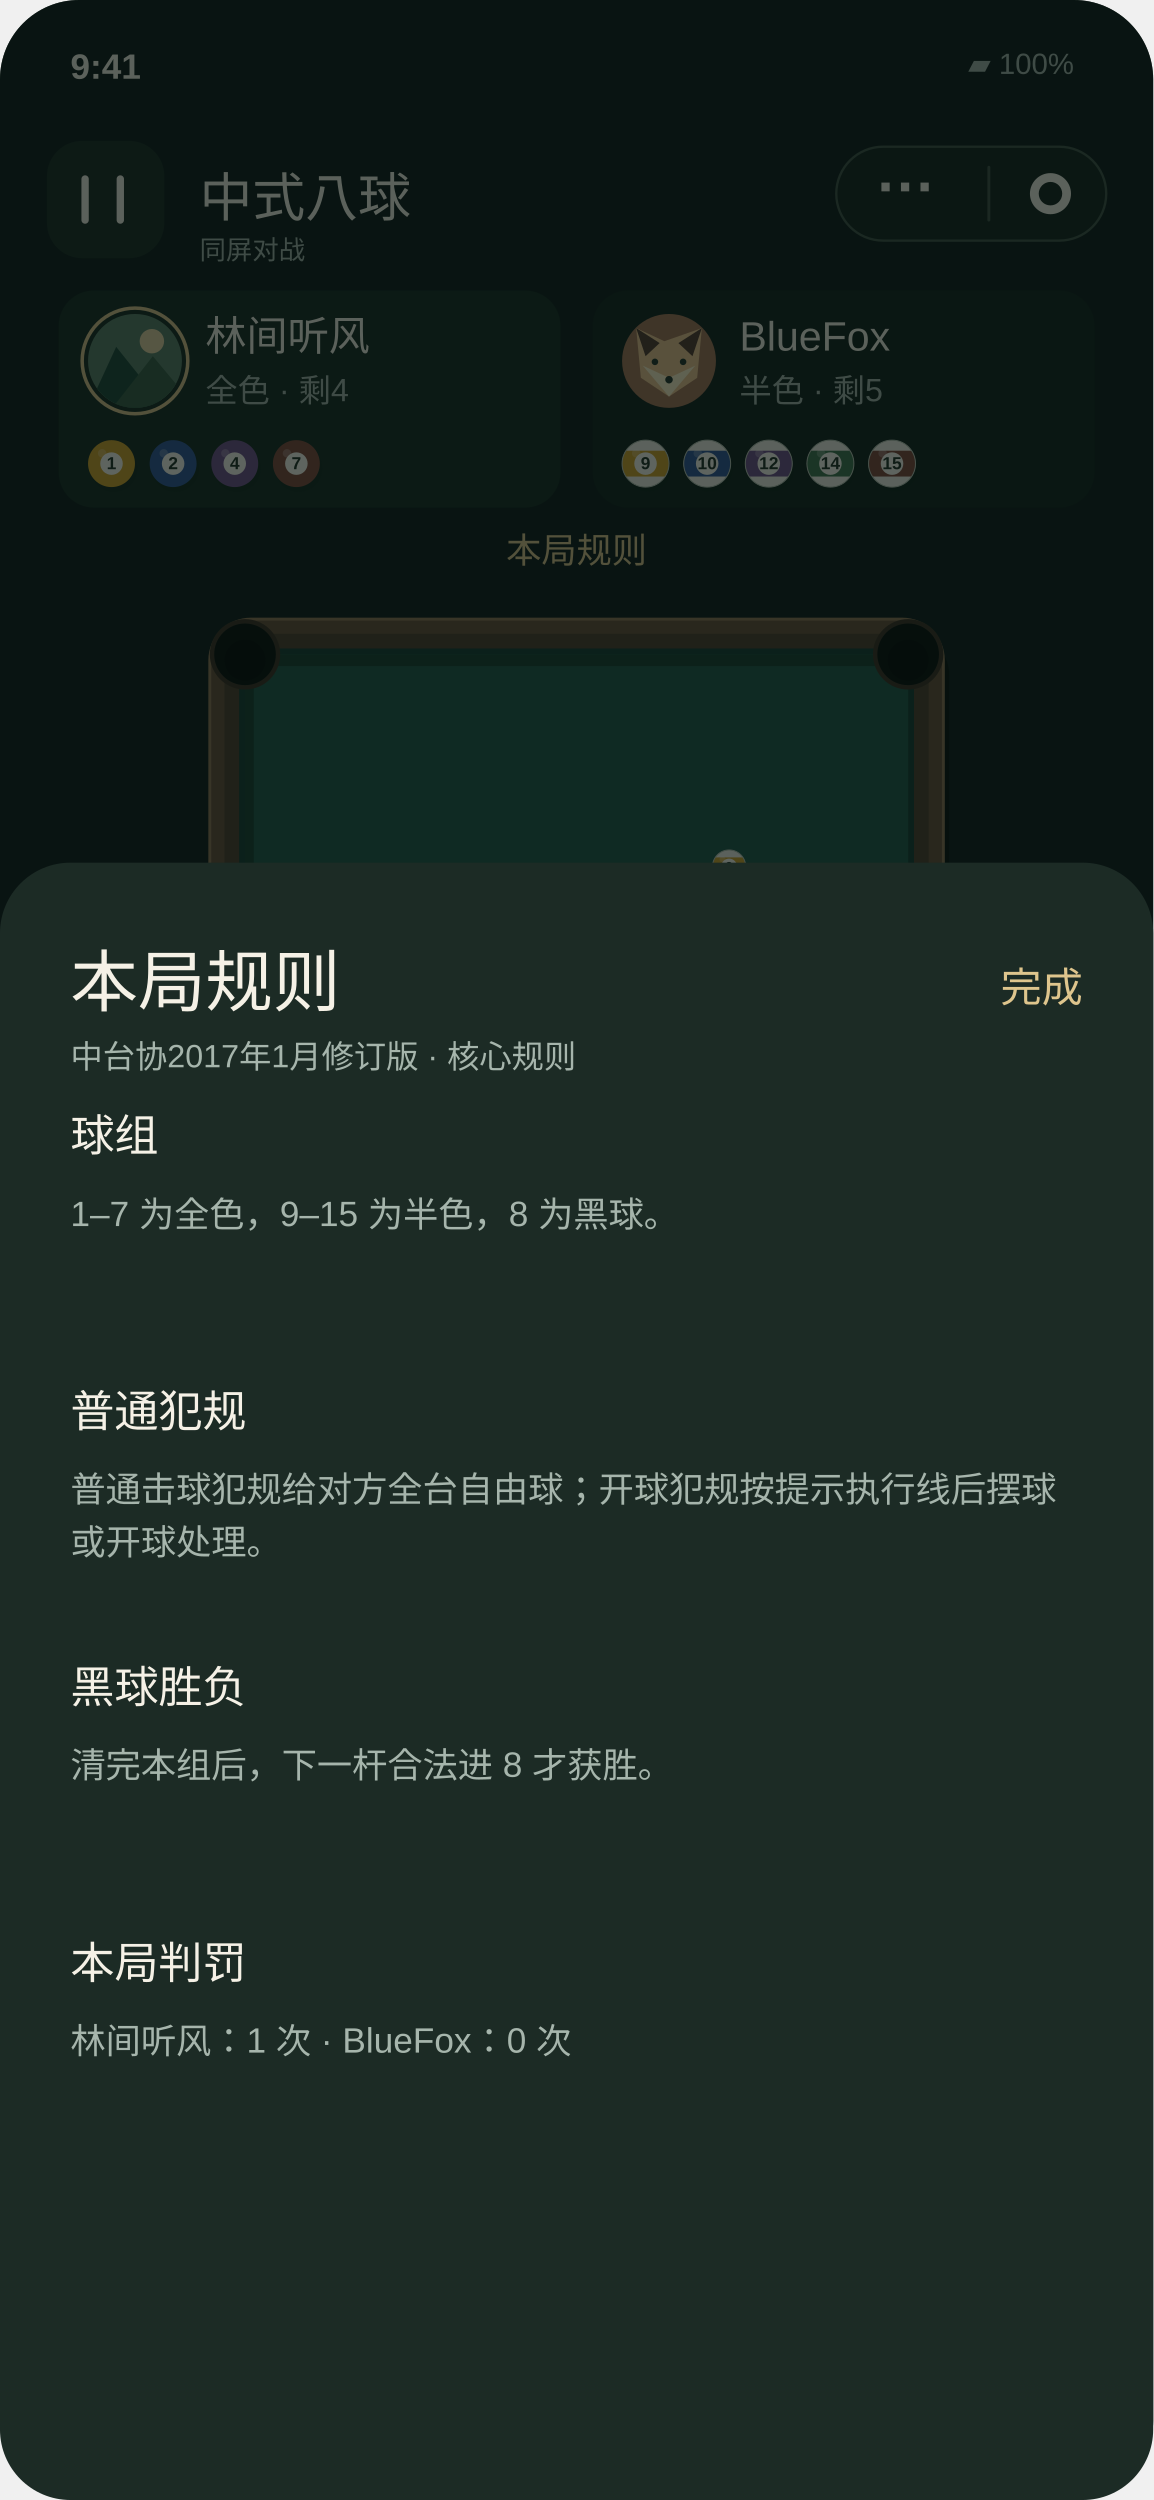
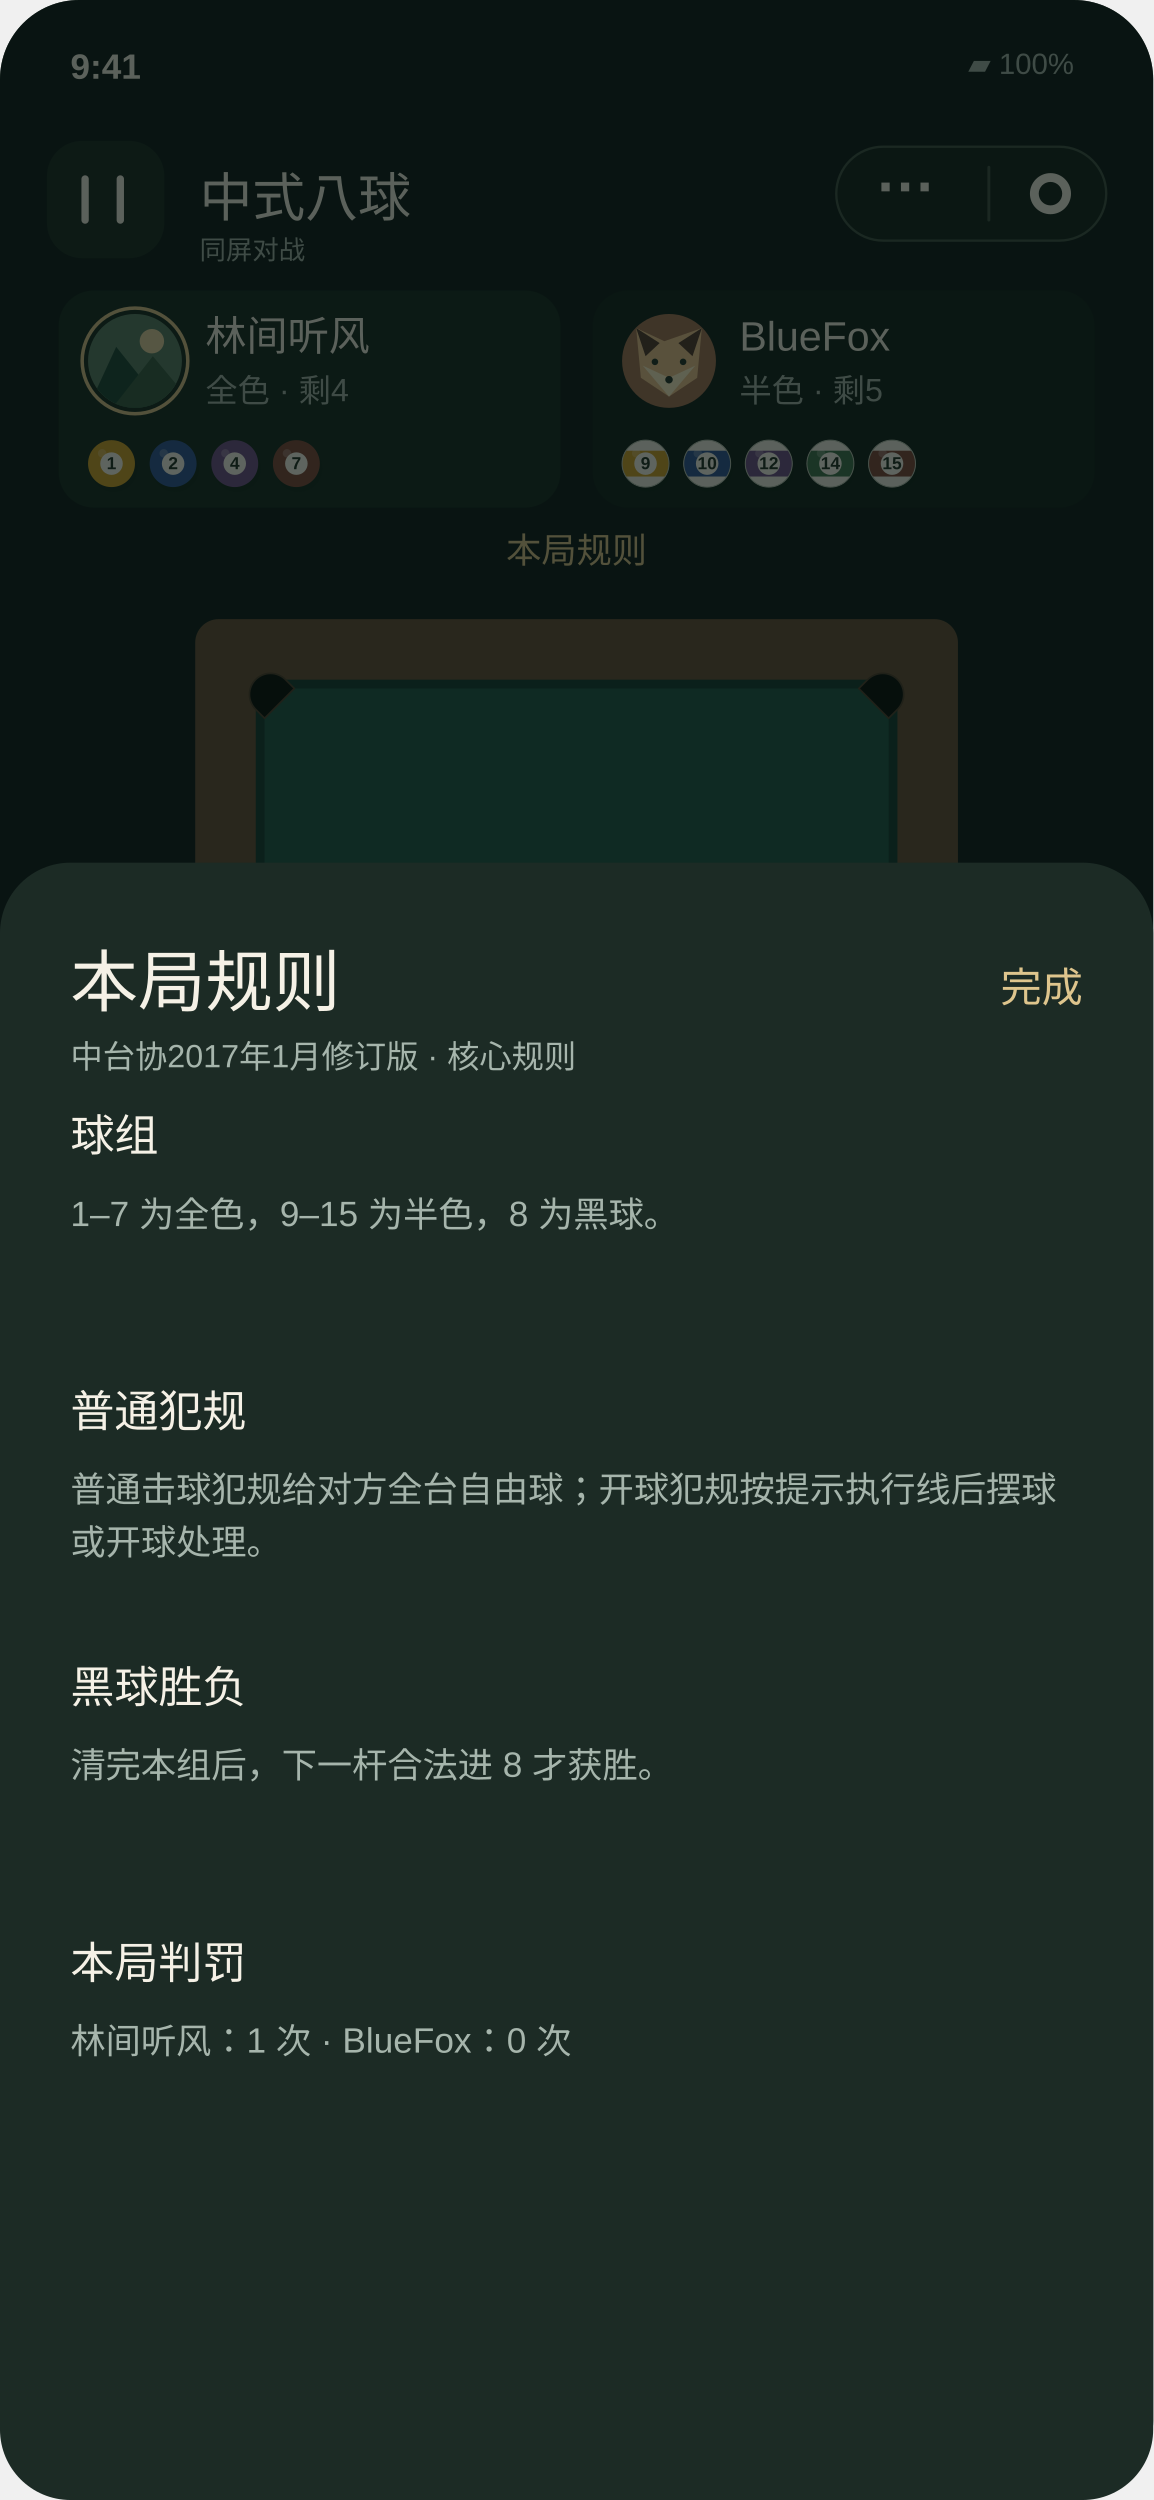
- <svg xmlns="http://www.w3.org/2000/svg" width="393" height="852" viewBox="0 0 393 852">
+ <svg xmlns="http://www.w3.org/2000/svg" width="393" height="852" viewBox="0 0 393 852" data-design-version="1.12" data-pocket-profile="not-finalized">
  <rect x="0" y="0" width="393" height="852" rx="27" fill="#101D1B" stroke="none" stroke-width="1" opacity="1" />
  <text x="24" y="26.84" text-anchor="start" font-family="Arial Unicode MS,PingFang SC,Arial,sans-serif" font-size="12" fill="#F5F1E6" font-weight="700">9:41</text>
  <text x="366" y="25.2" text-anchor="end" font-family="Arial Unicode MS,PingFang SC,Arial,sans-serif" font-size="10" fill="#A6B5AC" font-weight="400">▰  100%</text>
  <rect x="16" y="48" width="40" height="40" rx="12" fill="#1C2B25" stroke="none" stroke-width="1" opacity="1" />
  <line x1="29" y1="61" x2="29" y2="75" stroke="#F5F1E6" stroke-width="2.5" stroke-linecap="round" stroke-linejoin="round" />
  <line x1="41" y1="61" x2="41" y2="75" stroke="#F5F1E6" stroke-width="2.5" stroke-linecap="round" stroke-linejoin="round" />
  <text x="68" y="73.76" text-anchor="start" font-family="Arial Unicode MS,PingFang SC,Arial,sans-serif" font-size="18" fill="#F5F1E6" font-weight="400">中式八球</text>
  <text x="68" y="88.38" text-anchor="start" font-family="Arial Unicode MS,PingFang SC,Arial,sans-serif" font-size="9" fill="#A6B5AC" font-weight="400">同屏对战</text>
  <rect x="285" y="50" width="92" height="32" rx="16" fill="#15241F" stroke="#425348" stroke-width="0.8" opacity="1" />
  <text x="309" y="70.4" text-anchor="middle" font-family="Arial Unicode MS,PingFang SC,Arial,sans-serif" font-size="20" fill="#F5F1E6" font-weight="700">···</text>
  <line x1="337" y1="57" x2="337" y2="75" stroke="#425348" stroke-width="1" stroke-linecap="round" stroke-linejoin="round" />
  <circle cx="358" cy="66" r="7" fill="#F5F1E6" stroke="none" stroke-width="1" opacity="1" />
  <circle cx="358" cy="66" r="4" fill="#15241F" stroke="none" stroke-width="1" opacity="1" />
  <rect x="20" y="99" width="171" height="74" rx="12" fill="#182B23" stroke="none" stroke-width="1" opacity="1" />
  <circle cx="46.0" cy="123.0" r="16.0" fill="#5C7F6A" stroke="none" stroke-width="1" opacity="1" />
  <defs>
    <clipPath id="circleclip15">
      <circle cx="46.0" cy="123.0" r="16.0" />
    </clipPath>
  </defs>
  <g clip-path="url(#circleclip15)">
    <circle cx="51.76" cy="116.28" r="4.16" fill="#E7D4A3" stroke="none" stroke-width="1" opacity="1" />
    <polygon points="30,139 39.6,118.2 56.24,139" fill="#1F493A" />
    <polygon points="38.32,139 52.08,121.4 66.8,139" fill="#395F47" />
  </g>
  <circle cx="46.0" cy="123.0" r="18.0" fill="none" stroke="#DEC58D" stroke-width="1.2" />
  <text x="70" y="119.48" text-anchor="start" font-family="Arial Unicode MS,PingFang SC,Arial,sans-serif" font-size="14" fill="#F5F1E6" font-weight="400">林间听风</text>
  <text x="70" y="137.02" text-anchor="start" font-family="Arial Unicode MS,PingFang SC,Arial,sans-serif" font-size="11" fill="#A6B5AC" font-weight="400">全色 · 剩4</text>
  <circle cx="38.8" cy="159.6" r="8" fill="#09261B" stroke="none" stroke-width="1" opacity="0.22" />
  <circle cx="38" cy="158" r="8" fill="#D3A32B" stroke="none" stroke-width="1" opacity="1" />
  <circle cx="38" cy="158" r="3.84" fill="#FCF9F0" stroke="none" stroke-width="1" opacity="1" />
  <text x="38" y="159.894" text-anchor="middle" font-family="Arial Unicode MS,PingFang SC,Arial,sans-serif" font-size="5.92" fill="#223328" font-weight="700">1</text>
  <circle cx="34.8" cy="154.48" r="1.44" fill="#FFFFFF" stroke="none" stroke-width="1" opacity="0.22" />
  <circle cx="59.8" cy="159.6" r="8" fill="#09261B" stroke="none" stroke-width="1" opacity="0.22" />
  <circle cx="59" cy="158" r="8" fill="#31599A" stroke="none" stroke-width="1" opacity="1" />
  <circle cx="59" cy="158" r="3.84" fill="#FCF9F0" stroke="none" stroke-width="1" opacity="1" />
  <text x="59" y="159.894" text-anchor="middle" font-family="Arial Unicode MS,PingFang SC,Arial,sans-serif" font-size="5.92" fill="#223328" font-weight="700">2</text>
  <circle cx="55.8" cy="154.48" r="1.44" fill="#FFFFFF" stroke="none" stroke-width="1" opacity="0.22" />
  <circle cx="80.8" cy="159.6" r="8" fill="#09261B" stroke="none" stroke-width="1" opacity="0.22" />
  <circle cx="80" cy="158" r="8" fill="#73538D" stroke="none" stroke-width="1" opacity="1" />
  <circle cx="80" cy="158" r="3.84" fill="#FCF9F0" stroke="none" stroke-width="1" opacity="1" />
  <text x="80" y="159.894" text-anchor="middle" font-family="Arial Unicode MS,PingFang SC,Arial,sans-serif" font-size="5.92" fill="#223328" font-weight="700">4</text>
  <circle cx="76.8" cy="154.48" r="1.44" fill="#FFFFFF" stroke="none" stroke-width="1" opacity="0.22" />
  <circle cx="101.8" cy="159.6" r="8" fill="#09261B" stroke="none" stroke-width="1" opacity="0.22" />
  <circle cx="101" cy="158" r="8" fill="#824B3D" stroke="none" stroke-width="1" opacity="1" />
  <circle cx="101" cy="158" r="3.84" fill="#FCF9F0" stroke="none" stroke-width="1" opacity="1" />
  <text x="101" y="159.894" text-anchor="middle" font-family="Arial Unicode MS,PingFang SC,Arial,sans-serif" font-size="5.92" fill="#223328" font-weight="700">7</text>
  <circle cx="97.8" cy="154.48" r="1.44" fill="#FFFFFF" stroke="none" stroke-width="1" opacity="0.22" />
  <rect x="202" y="99" width="171" height="74" rx="12" fill="#14231E" stroke="none" stroke-width="1" opacity="1" />
  <circle cx="228.0" cy="123.0" r="16.0" fill="#A67658" stroke="none" stroke-width="1" opacity="1" />
  <defs>
    <clipPath id="circleclip45">
      <circle cx="228.0" cy="123.0" r="16.0" />
    </clipPath>
  </defs>
  <g clip-path="url(#circleclip45)">
    <polygon points="216.8,111.8 226.4,116.28 239.2,111.8 237.6,128.76 228.0,135.16 218.4,128.76" fill="#EDC58F" />
    <polygon points="216.8,111.8 224.8,116.92 220.0,121.4" fill="#553C31" />
    <polygon points="239.2,111.8 231.2,116.92 236.0,121.4" fill="#553C31" />
    <polygon points="219.04,124.6 228.0,128.76 236.96,124.6 228.0,135.16" fill="#FFF0CB" />
    <circle cx="223.2" cy="123.32" r="1.12" fill="#24362D" stroke="none" stroke-width="1" opacity="1" />
    <circle cx="232.8" cy="123.32" r="1.12" fill="#24362D" stroke="none" stroke-width="1" opacity="1" />
    <circle cx="228.0" cy="129.4" r="1.28" fill="#24362D" stroke="none" stroke-width="1" opacity="1" />
  </g>
  <text x="252" y="119.48" text-anchor="start" font-family="Arial Unicode MS,PingFang SC,Arial,sans-serif" font-size="14" fill="#F5F1E6" font-weight="400">BlueFox</text>
  <text x="252" y="137.02" text-anchor="start" font-family="Arial Unicode MS,PingFang SC,Arial,sans-serif" font-size="11" fill="#A6B5AC" font-weight="400">半色 · 剩5</text>
  <circle cx="220.8" cy="159.6" r="8" fill="#09261B" stroke="none" stroke-width="1" opacity="0.22" />
  <circle cx="220" cy="158" r="8" fill="#F5F2E8" stroke="none" stroke-width="1" opacity="1" />
  <defs>
    <clipPath id="circleclip58">
      <circle cx="220" cy="158" r="8" />
    </clipPath>
  </defs>
  <g clip-path="url(#circleclip58)">
    <polygon points="211.6,153.6 228.4,153.6 228.4,162.4 211.6,162.4" fill="#D3A32B" />
  </g>
  <circle cx="220" cy="158" r="8" fill="none" stroke="#B9C3B5" stroke-width="0.35" />
  <circle cx="220" cy="158" r="3.84" fill="#FCF9F0" stroke="none" stroke-width="1" opacity="1" />
  <text x="220" y="159.894" text-anchor="middle" font-family="Arial Unicode MS,PingFang SC,Arial,sans-serif" font-size="5.92" fill="#223328" font-weight="700">9</text>
  <circle cx="216.8" cy="154.48" r="1.44" fill="#FFFFFF" stroke="none" stroke-width="1" opacity="0.22" />
  <circle cx="241.8" cy="159.6" r="8" fill="#09261B" stroke="none" stroke-width="1" opacity="0.22" />
  <circle cx="241" cy="158" r="8" fill="#F5F2E8" stroke="none" stroke-width="1" opacity="1" />
  <defs>
    <clipPath id="circleclip67">
      <circle cx="241" cy="158" r="8" />
    </clipPath>
  </defs>
  <g clip-path="url(#circleclip67)">
    <polygon points="232.6,153.6 249.4,153.6 249.4,162.4 232.6,162.4" fill="#31599A" />
  </g>
  <circle cx="241" cy="158" r="8" fill="none" stroke="#B9C3B5" stroke-width="0.35" />
  <circle cx="241" cy="158" r="3.84" fill="#FCF9F0" stroke="none" stroke-width="1" opacity="1" />
  <text x="241" y="159.894" text-anchor="middle" font-family="Arial Unicode MS,PingFang SC,Arial,sans-serif" font-size="5.92" fill="#223328" font-weight="700">10</text>
  <circle cx="237.8" cy="154.48" r="1.44" fill="#FFFFFF" stroke="none" stroke-width="1" opacity="0.22" />
  <circle cx="262.8" cy="159.6" r="8" fill="#09261B" stroke="none" stroke-width="1" opacity="0.22" />
  <circle cx="262" cy="158" r="8" fill="#F5F2E8" stroke="none" stroke-width="1" opacity="1" />
  <defs>
    <clipPath id="circleclip76">
      <circle cx="262" cy="158" r="8" />
    </clipPath>
  </defs>
  <g clip-path="url(#circleclip76)">
    <polygon points="253.6,153.6 270.4,153.6 270.4,162.4 253.6,162.4" fill="#73538D" />
  </g>
  <circle cx="262" cy="158" r="8" fill="none" stroke="#B9C3B5" stroke-width="0.35" />
  <circle cx="262" cy="158" r="3.84" fill="#FCF9F0" stroke="none" stroke-width="1" opacity="1" />
  <text x="262" y="159.894" text-anchor="middle" font-family="Arial Unicode MS,PingFang SC,Arial,sans-serif" font-size="5.92" fill="#223328" font-weight="700">12</text>
  <circle cx="258.8" cy="154.48" r="1.44" fill="#FFFFFF" stroke="none" stroke-width="1" opacity="0.22" />
  <circle cx="283.8" cy="159.6" r="8" fill="#09261B" stroke="none" stroke-width="1" opacity="0.22" />
  <circle cx="283" cy="158" r="8" fill="#F5F2E8" stroke="none" stroke-width="1" opacity="1" />
  <defs>
    <clipPath id="circleclip85">
      <circle cx="283" cy="158" r="8" />
    </clipPath>
  </defs>
  <g clip-path="url(#circleclip85)">
    <polygon points="274.6,153.6 291.4,153.6 291.4,162.4 274.6,162.4" fill="#427852" />
  </g>
  <circle cx="283" cy="158" r="8" fill="none" stroke="#B9C3B5" stroke-width="0.35" />
  <circle cx="283" cy="158" r="3.84" fill="#FCF9F0" stroke="none" stroke-width="1" opacity="1" />
  <text x="283" y="159.894" text-anchor="middle" font-family="Arial Unicode MS,PingFang SC,Arial,sans-serif" font-size="5.92" fill="#223328" font-weight="700">14</text>
  <circle cx="279.8" cy="154.48" r="1.44" fill="#FFFFFF" stroke="none" stroke-width="1" opacity="0.22" />
  <circle cx="304.8" cy="159.6" r="8" fill="#09261B" stroke="none" stroke-width="1" opacity="0.22" />
  <circle cx="304" cy="158" r="8" fill="#F5F2E8" stroke="none" stroke-width="1" opacity="1" />
  <defs>
    <clipPath id="circleclip94">
      <circle cx="304" cy="158" r="8" />
    </clipPath>
  </defs>
  <g clip-path="url(#circleclip94)">
    <polygon points="295.6,153.6 312.4,153.6 312.4,162.4 295.6,162.4" fill="#824B3D" />
  </g>
  <circle cx="304" cy="158" r="8" fill="none" stroke="#B9C3B5" stroke-width="0.35" />
  <circle cx="304" cy="158" r="3.84" fill="#FCF9F0" stroke="none" stroke-width="1" opacity="1" />
  <text x="304" y="159.894" text-anchor="middle" font-family="Arial Unicode MS,PingFang SC,Arial,sans-serif" font-size="5.92" fill="#223328" font-weight="700">15</text>
  <circle cx="300.8" cy="154.48" r="1.44" fill="#FFFFFF" stroke="none" stroke-width="1" opacity="0.22" />
  <text x="196.5" y="191.84" text-anchor="middle" font-family="Arial Unicode MS,PingFang SC,Arial,sans-serif" font-size="12" fill="#DEC58D" font-weight="400">本局规则</text>
-   <rect x="73.5" y="216" width="250" height="476" rx="14" fill="#07110D" stroke="none" stroke-width="1" opacity="1" />
-   <rect x="71.5" y="211" width="250" height="476" rx="14" fill="#69503A" stroke="#927657" stroke-width="1" opacity="1" />
-   <rect x="76.5" y="216" width="240" height="466" rx="10" fill="#503F2E" stroke="none" stroke-width="1" opacity="1" />
-   <rect x="81.5" y="221" width="230" height="456" rx="6" fill="#163E34" stroke="none" stroke-width="1" opacity="1" />
-   <rect x="83.5" y="223" width="226" height="452" rx="0" fill="#21584B" stroke="none" stroke-width="1" opacity="1" />
-   <rect x="83.5" y="223" width="226" height="4" rx="0" fill="#193F32" stroke="none" stroke-width="1" opacity="1" />
-   <rect x="83.5" y="223" width="3" height="452" rx="0" fill="#193F32" stroke="none" stroke-width="1" opacity="1" />
-   <circle cx="77.5" cy="330" r="1.25" fill="#BAAC8C" stroke="none" stroke-width="1" opacity="1" />
-   <circle cx="77.5" cy="568" r="1.25" fill="#BAAC8C" stroke="none" stroke-width="1" opacity="1" />
-   <circle cx="315.5" cy="330" r="1.25" fill="#BAAC8C" stroke="none" stroke-width="1" opacity="1" />
-   <circle cx="315.5" cy="568" r="1.25" fill="#BAAC8C" stroke="none" stroke-width="1" opacity="1" />
-   <text x="196.5" y="683.264" text-anchor="middle" font-family="Arial Unicode MS,PingFang SC,Arial,sans-serif" font-size="5.2" fill="#C0AB86" font-weight="400">E I G H T   C L U B</text>
-   <circle cx="83.5" cy="223" r="12" fill="#3C3024" stroke="none" stroke-width="1" opacity="1" />
-   <circle cx="83.5" cy="223" r="10.5" fill="#080E0C" stroke="none" stroke-width="1" opacity="1" />
-   <circle cx="83.5" cy="225" r="7" fill="#050907" stroke="none" stroke-width="1" opacity="1" />
-   <circle cx="309.5" cy="223" r="12" fill="#3C3024" stroke="none" stroke-width="1" opacity="1" />
-   <circle cx="309.5" cy="223" r="10.5" fill="#080E0C" stroke="none" stroke-width="1" opacity="1" />
-   <circle cx="309.5" cy="225" r="7" fill="#050907" stroke="none" stroke-width="1" opacity="1" />
-   <circle cx="83.5" cy="449.0" r="12" fill="#3C3024" stroke="none" stroke-width="1" opacity="1" />
-   <circle cx="83.5" cy="449.0" r="10.5" fill="#080E0C" stroke="none" stroke-width="1" opacity="1" />
-   <circle cx="83.5" cy="451.0" r="7" fill="#050907" stroke="none" stroke-width="1" opacity="1" />
-   <circle cx="309.5" cy="449.0" r="12" fill="#3C3024" stroke="none" stroke-width="1" opacity="1" />
-   <circle cx="309.5" cy="449.0" r="10.5" fill="#080E0C" stroke="none" stroke-width="1" opacity="1" />
-   <circle cx="309.5" cy="451.0" r="7" fill="#050907" stroke="none" stroke-width="1" opacity="1" />
-   <circle cx="83.5" cy="675" r="12" fill="#3C3024" stroke="none" stroke-width="1" opacity="1" />
-   <circle cx="83.5" cy="675" r="10.5" fill="#080E0C" stroke="none" stroke-width="1" opacity="1" />
-   <circle cx="83.5" cy="677" r="7" fill="#050907" stroke="none" stroke-width="1" opacity="1" />
-   <circle cx="309.5" cy="675" r="12" fill="#3C3024" stroke="none" stroke-width="1" opacity="1" />
-   <circle cx="309.5" cy="675" r="10.5" fill="#080E0C" stroke="none" stroke-width="1" opacity="1" />
-   <circle cx="309.5" cy="677" r="7" fill="#050907" stroke="none" stroke-width="1" opacity="1" />
-   <circle cx="138.54" cy="315.0" r="5.65" fill="#09261B" stroke="none" stroke-width="1" opacity="0.22" />
-   <circle cx="137.74" cy="313.4" r="5.65" fill="#D3A32B" stroke="none" stroke-width="1" opacity="1" />
-   <circle cx="137.74" cy="313.4" r="2.712" fill="#FCF9F0" stroke="none" stroke-width="1" opacity="1" />
-   <text x="137.74" y="314.738" text-anchor="middle" font-family="Arial Unicode MS,PingFang SC,Arial,sans-serif" font-size="4.181" fill="#223328" font-weight="700">1</text>
-   <circle cx="135.48" cy="310.914" r="1.017" fill="#FFFFFF" stroke="none" stroke-width="1" opacity="0.22" />
-   <circle cx="242.5" cy="373.76" r="5.65" fill="#09261B" stroke="none" stroke-width="1" opacity="0.22" />
-   <circle cx="241.7" cy="372.16" r="5.65" fill="#31599A" stroke="none" stroke-width="1" opacity="1" />
-   <circle cx="241.7" cy="372.16" r="2.712" fill="#FCF9F0" stroke="none" stroke-width="1" opacity="1" />
-   <text x="241.7" y="373.498" text-anchor="middle" font-family="Arial Unicode MS,PingFang SC,Arial,sans-serif" font-size="4.181" fill="#223328" font-weight="700">2</text>
-   <circle cx="239.44" cy="369.674" r="1.017" fill="#FFFFFF" stroke="none" stroke-width="1" opacity="0.22" />
-   <circle cx="190.52" cy="432.52" r="5.65" fill="#09261B" stroke="none" stroke-width="1" opacity="0.22" />
-   <circle cx="189.72" cy="430.92" r="5.65" fill="#73538D" stroke="none" stroke-width="1" opacity="1" />
-   <circle cx="189.72" cy="430.92" r="2.712" fill="#FCF9F0" stroke="none" stroke-width="1" opacity="1" />
-   <text x="189.72" y="432.258" text-anchor="middle" font-family="Arial Unicode MS,PingFang SC,Arial,sans-serif" font-size="4.181" fill="#223328" font-weight="700">4</text>
-   <circle cx="187.46" cy="428.434" r="1.017" fill="#FFFFFF" stroke="none" stroke-width="1" opacity="0.22" />
-   <circle cx="258.32" cy="513.88" r="5.65" fill="#09261B" stroke="none" stroke-width="1" opacity="0.22" />
-   <circle cx="257.52" cy="512.28" r="5.65" fill="#824B3D" stroke="none" stroke-width="1" opacity="1" />
-   <circle cx="257.52" cy="512.28" r="2.712" fill="#FCF9F0" stroke="none" stroke-width="1" opacity="1" />
-   <text x="257.52" y="513.618" text-anchor="middle" font-family="Arial Unicode MS,PingFang SC,Arial,sans-serif" font-size="4.181" fill="#223328" font-weight="700">7</text>
-   <circle cx="255.26" cy="509.794" r="1.017" fill="#FFFFFF" stroke="none" stroke-width="1" opacity="0.22" />
-   <circle cx="161.14" cy="391.84" r="5.65" fill="#09261B" stroke="none" stroke-width="1" opacity="0.22" />
-   <circle cx="160.34" cy="390.24" r="5.65" fill="#151918" stroke="none" stroke-width="1" opacity="1" />
-   <circle cx="160.34" cy="390.24" r="2.712" fill="#FCF9F0" stroke="none" stroke-width="1" opacity="1" />
-   <text x="160.34" y="391.578" text-anchor="middle" font-family="Arial Unicode MS,PingFang SC,Arial,sans-serif" font-size="4.181" fill="#223328" font-weight="700">8</text>
-   <circle cx="158.08" cy="387.754" r="1.017" fill="#FFFFFF" stroke="none" stroke-width="1" opacity="0.22" />
-   <circle cx="249.28" cy="296.92" r="5.65" fill="#09261B" stroke="none" stroke-width="1" opacity="0.22" />
-   <circle cx="248.48" cy="295.32" r="5.65" fill="#F5F2E8" stroke="none" stroke-width="1" opacity="1" />
-   <defs>
-     <clipPath id="circleclip159">
-       <circle cx="248.48" cy="295.32" r="5.65" />
-     </clipPath>
-   </defs>
-   <g clip-path="url(#circleclip159)">
-     <polygon points="242.547,292.212 254.412,292.212 254.412,298.428 242.547,298.428" fill="#D3A32B" />
-   </g>
-   <circle cx="248.48" cy="295.32" r="5.65" fill="none" stroke="#B9C3B5" stroke-width="0.35" />
-   <circle cx="248.48" cy="295.32" r="2.712" fill="#FCF9F0" stroke="none" stroke-width="1" opacity="1" />
-   <text x="248.48" y="296.658" text-anchor="middle" font-family="Arial Unicode MS,PingFang SC,Arial,sans-serif" font-size="4.181" fill="#223328" font-weight="700">9</text>
-   <circle cx="246.22" cy="292.834" r="1.017" fill="#FFFFFF" stroke="none" stroke-width="1" opacity="0.22" />
-   <circle cx="129.5" cy="482.24" r="5.65" fill="#09261B" stroke="none" stroke-width="1" opacity="0.22" />
-   <circle cx="128.7" cy="480.64" r="5.65" fill="#F5F2E8" stroke="none" stroke-width="1" opacity="1" />
-   <defs>
-     <clipPath id="circleclip168">
-       <circle cx="128.7" cy="480.64" r="5.65" />
-     </clipPath>
-   </defs>
-   <g clip-path="url(#circleclip168)">
-     <polygon points="122.767,477.532 134.632,477.532 134.632,483.748 122.767,483.748" fill="#31599A" />
-   </g>
-   <circle cx="128.7" cy="480.64" r="5.65" fill="none" stroke="#B9C3B5" stroke-width="0.35" />
-   <circle cx="128.7" cy="480.64" r="2.712" fill="#FCF9F0" stroke="none" stroke-width="1" opacity="1" />
-   <text x="128.7" y="481.978" text-anchor="middle" font-family="Arial Unicode MS,PingFang SC,Arial,sans-serif" font-size="4.181" fill="#223328" font-weight="700">10</text>
-   <circle cx="126.44" cy="478.154" r="1.017" fill="#FFFFFF" stroke="none" stroke-width="1" opacity="0.22" />
-   <circle cx="258.32" cy="446.08" r="5.65" fill="#09261B" stroke="none" stroke-width="1" opacity="0.22" />
-   <circle cx="257.52" cy="444.48" r="5.65" fill="#F5F2E8" stroke="none" stroke-width="1" opacity="1" />
-   <defs>
-     <clipPath id="circleclip177">
-       <circle cx="257.52" cy="444.48" r="5.65" />
-     </clipPath>
-   </defs>
-   <g clip-path="url(#circleclip177)">
-     <polygon points="251.587,441.373 263.452,441.373 263.452,447.588 251.587,447.588" fill="#73538D" />
-   </g>
-   <circle cx="257.52" cy="444.48" r="5.65" fill="none" stroke="#B9C3B5" stroke-width="0.35" />
-   <circle cx="257.52" cy="444.48" r="2.712" fill="#FCF9F0" stroke="none" stroke-width="1" opacity="1" />
-   <text x="257.52" y="445.818" text-anchor="middle" font-family="Arial Unicode MS,PingFang SC,Arial,sans-serif" font-size="4.181" fill="#223328" font-weight="700">12</text>
-   <circle cx="255.26" cy="441.994" r="1.017" fill="#FFFFFF" stroke="none" stroke-width="1" opacity="0.22" />
-   <circle cx="152.1" cy="531.96" r="5.65" fill="#09261B" stroke="none" stroke-width="1" opacity="0.22" />
-   <circle cx="151.3" cy="530.36" r="5.65" fill="#F5F2E8" stroke="none" stroke-width="1" opacity="1" />
-   <defs>
-     <clipPath id="circleclip186">
-       <circle cx="151.3" cy="530.36" r="5.65" />
-     </clipPath>
-   </defs>
-   <g clip-path="url(#circleclip186)">
-     <polygon points="145.368,527.253 157.233,527.253 157.233,533.467 145.368,533.467" fill="#427852" />
-   </g>
-   <circle cx="151.3" cy="530.36" r="5.65" fill="none" stroke="#B9C3B5" stroke-width="0.35" />
-   <circle cx="151.3" cy="530.36" r="2.712" fill="#FCF9F0" stroke="none" stroke-width="1" opacity="1" />
-   <text x="151.3" y="531.698" text-anchor="middle" font-family="Arial Unicode MS,PingFang SC,Arial,sans-serif" font-size="4.181" fill="#223328" font-weight="700">14</text>
-   <circle cx="149.04" cy="527.874" r="1.017" fill="#FFFFFF" stroke="none" stroke-width="1" opacity="0.22" />
-   <circle cx="134.02" cy="613.32" r="5.65" fill="#09261B" stroke="none" stroke-width="1" opacity="0.22" />
-   <circle cx="133.22" cy="611.72" r="5.65" fill="#F5F2E8" stroke="none" stroke-width="1" opacity="1" />
-   <defs>
-     <clipPath id="circleclip195">
-       <circle cx="133.22" cy="611.72" r="5.65" />
-     </clipPath>
-   </defs>
-   <g clip-path="url(#circleclip195)">
-     <polygon points="127.287,608.613 139.153,608.613 139.153,614.827 127.287,614.827" fill="#824B3D" />
-   </g>
-   <circle cx="133.22" cy="611.72" r="5.65" fill="none" stroke="#B9C3B5" stroke-width="0.35" />
-   <circle cx="133.22" cy="611.72" r="2.712" fill="#FCF9F0" stroke="none" stroke-width="1" opacity="1" />
-   <text x="133.22" y="613.058" text-anchor="middle" font-family="Arial Unicode MS,PingFang SC,Arial,sans-serif" font-size="4.181" fill="#223328" font-weight="700">15</text>
-   <circle cx="130.96" cy="609.234" r="1.017" fill="#FFFFFF" stroke="none" stroke-width="1" opacity="0.22" />
-   <circle cx="213.12" cy="568.12" r="5.65" fill="#09261B" stroke="none" stroke-width="1" opacity="0.22" />
-   <circle cx="212.32" cy="566.52" r="5.65" fill="#F5F2E8" stroke="none" stroke-width="1" opacity="1" />
-   <circle cx="210.06" cy="564.034" r="1.017" fill="#FFFFFF" stroke="none" stroke-width="1" opacity="0.22" />
+   <g data-table-reference="JOY Q8 Pro" data-pocket-status="candidate-mouth-width-unverified-rear-profile">
+     <rect x="66.528" y="211.0" width="259.943" height="476.0" rx="8" fill="#69503A" />
+     <rect x="87.16" y="231.631" width="218.681" height="434.738" rx="3" fill="#163E34" />
+     <rect x="90.16" y="234.631" width="212.681" height="428.738" fill="#21584B" />
+     <path data-role="pocket-visual-prototype" d="M 100.305,234.631 L 97.261,231.588 L 96.74,231.115 L 96.174,230.695 L 95.57,230.334 L 94.934,230.033 L 94.271,229.795 L 93.588,229.624 L 92.892,229.521 L 92.189,229.486 L 91.485,229.521 L 90.789,229.624 L 90.106,229.795 L 89.443,230.033 L 88.807,230.334 L 88.203,230.695 L 87.638,231.115 L 87.116,231.588 L 86.643,232.109 L 86.224,232.675 L 85.862,233.279 L 85.561,233.915 L 85.324,234.578 L 85.153,235.261 L 85.049,235.957 L 85.015,236.66 L 85.049,237.363 L 85.153,238.06 L 85.324,238.743 L 85.561,239.406 L 85.862,240.042 L 86.224,240.646 L 86.643,241.211 L 87.116,241.733 L 90.16,244.776 Z" fill="#080E0C" stroke="#503F2E" stroke-width="0.574" />
+     <path data-role="pocket-visual-prototype" d="M 90.16,442.079 L 86.007,442.079 L 85.329,442.113 L 84.657,442.212 L 83.998,442.377 L 83.359,442.606 L 82.745,442.897 L 82.162,443.246 L 81.617,443.65 L 81.114,444.106 L 80.658,444.61 L 80.253,445.155 L 79.904,445.738 L 79.613,446.352 L 79.385,446.991 L 79.22,447.65 L 79.12,448.322 L 79.087,449 L 79.12,449.678 L 79.22,450.35 L 79.385,451.009 L 79.613,451.648 L 79.904,452.262 L 80.253,452.845 L 80.658,453.39 L 81.114,453.894 L 81.617,454.35 L 82.162,454.754 L 82.745,455.103 L 83.359,455.394 L 83.998,455.623 L 84.657,455.788 L 85.329,455.887 L 86.007,455.921 L 90.16,455.921 Z" fill="#080E0C" stroke="#503F2E" stroke-width="0.554" />
+     <path data-role="pocket-visual-prototype" d="M 90.16,653.224 L 87.116,656.267 L 86.643,656.789 L 86.224,657.354 L 85.862,657.958 L 85.561,658.594 L 85.324,659.257 L 85.153,659.94 L 85.049,660.637 L 85.015,661.34 L 85.049,662.043 L 85.153,662.739 L 85.324,663.422 L 85.561,664.085 L 85.862,664.721 L 86.224,665.325 L 86.643,665.891 L 87.116,666.412 L 87.638,666.885 L 88.203,667.305 L 88.807,667.666 L 89.443,667.967 L 90.106,668.205 L 90.789,668.376 L 91.485,668.479 L 92.189,668.514 L 92.892,668.479 L 93.588,668.376 L 94.271,668.205 L 94.934,667.967 L 95.57,667.666 L 96.174,667.305 L 96.74,666.885 L 97.261,666.412 L 100.305,663.369 Z" fill="#080E0C" stroke="#503F2E" stroke-width="0.574" />
+     <path data-role="pocket-visual-prototype" d="M 302.84,244.776 L 305.884,241.733 L 306.357,241.211 L 306.776,240.646 L 307.138,240.042 L 307.439,239.406 L 307.676,238.743 L 307.847,238.06 L 307.951,237.363 L 307.985,236.66 L 307.951,235.957 L 307.847,235.261 L 307.676,234.578 L 307.439,233.915 L 307.138,233.279 L 306.776,232.675 L 306.357,232.109 L 305.884,231.588 L 305.362,231.115 L 304.797,230.695 L 304.193,230.334 L 303.557,230.033 L 302.894,229.795 L 302.211,229.624 L 301.515,229.521 L 300.811,229.486 L 300.108,229.521 L 299.412,229.624 L 298.729,229.795 L 298.066,230.033 L 297.43,230.334 L 296.826,230.695 L 296.26,231.115 L 295.739,231.588 L 292.695,234.631 Z" fill="#080E0C" stroke="#503F2E" stroke-width="0.574" />
+     <path data-role="pocket-visual-prototype" d="M 302.84,455.921 L 306.993,455.921 L 307.671,455.887 L 308.343,455.788 L 309.002,455.623 L 309.641,455.394 L 310.255,455.103 L 310.838,454.754 L 311.383,454.35 L 311.886,453.894 L 312.342,453.39 L 312.747,452.845 L 313.096,452.262 L 313.387,451.648 L 313.615,451.009 L 313.78,450.35 L 313.88,449.678 L 313.913,449 L 313.88,448.322 L 313.78,447.65 L 313.615,446.991 L 313.387,446.352 L 313.096,445.738 L 312.747,445.155 L 312.342,444.61 L 311.886,444.106 L 311.383,443.65 L 310.838,443.246 L 310.255,442.897 L 309.641,442.606 L 309.002,442.377 L 308.343,442.212 L 307.671,442.113 L 306.993,442.079 L 302.84,442.079 Z" fill="#080E0C" stroke="#503F2E" stroke-width="0.554" />
+     <path data-role="pocket-visual-prototype" d="M 292.695,663.369 L 295.739,666.412 L 296.26,666.885 L 296.826,667.305 L 297.43,667.666 L 298.066,667.967 L 298.729,668.205 L 299.412,668.376 L 300.108,668.479 L 300.811,668.514 L 301.515,668.479 L 302.211,668.376 L 302.894,668.205 L 303.557,667.967 L 304.193,667.666 L 304.797,667.305 L 305.362,666.885 L 305.884,666.412 L 306.357,665.891 L 306.776,665.325 L 307.138,664.721 L 307.439,664.085 L 307.676,663.422 L 307.847,662.739 L 307.951,662.043 L 307.985,661.34 L 307.951,660.637 L 307.847,659.94 L 307.676,659.257 L 307.439,658.594 L 307.138,657.958 L 306.776,657.354 L 306.357,656.789 L 305.884,656.267 L 302.84,653.224 Z" fill="#080E0C" stroke="#503F2E" stroke-width="0.574" />
+   </g>
+   <g transform="translate(11.58059 26.4615) scale(0.9410657)" data-role="state-composition-not-metrology">
+     <g transform="translate(12.79014 29.10143) scale(0.9071429)" data-role="physical-ball-scale">
+       <circle cx="138.54" cy="315.0" r="5.65" fill="#09261B" stroke="none" stroke-width="1" opacity="0.22" />
+       <circle cx="137.74" cy="313.4" r="5.65" fill="#D3A32B" stroke="none" stroke-width="1" opacity="1" />
+       <circle cx="137.74" cy="313.4" r="2.712" fill="#FCF9F0" stroke="none" stroke-width="1" opacity="1" />
+       <text x="137.74" y="314.738" text-anchor="middle" font-family="Arial Unicode MS,PingFang SC,Arial,sans-serif" font-size="4.181" fill="#223328" font-weight="700">1</text>
+       <circle cx="135.48" cy="310.914" r="1.017" fill="#FFFFFF" stroke="none" stroke-width="1" opacity="0.22" />
+     </g>
+     <g transform="translate(22.44357 34.55771) scale(0.9071429)" data-role="physical-ball-scale">
+       <circle cx="242.5" cy="373.76" r="5.65" fill="#09261B" stroke="none" stroke-width="1" opacity="0.22" />
+       <circle cx="241.7" cy="372.16" r="5.65" fill="#31599A" stroke="none" stroke-width="1" opacity="1" />
+       <circle cx="241.7" cy="372.16" r="2.712" fill="#FCF9F0" stroke="none" stroke-width="1" opacity="1" />
+       <text x="241.7" y="373.498" text-anchor="middle" font-family="Arial Unicode MS,PingFang SC,Arial,sans-serif" font-size="4.181" fill="#223328" font-weight="700">2</text>
+       <circle cx="239.44" cy="369.674" r="1.017" fill="#FFFFFF" stroke="none" stroke-width="1" opacity="0.22" />
+     </g>
+     <g transform="translate(17.61686 40.014) scale(0.9071429)" data-role="physical-ball-scale">
+       <circle cx="190.52" cy="432.52" r="5.65" fill="#09261B" stroke="none" stroke-width="1" opacity="0.22" />
+       <circle cx="189.72" cy="430.92" r="5.65" fill="#73538D" stroke="none" stroke-width="1" opacity="1" />
+       <circle cx="189.72" cy="430.92" r="2.712" fill="#FCF9F0" stroke="none" stroke-width="1" opacity="1" />
+       <text x="189.72" y="432.258" text-anchor="middle" font-family="Arial Unicode MS,PingFang SC,Arial,sans-serif" font-size="4.181" fill="#223328" font-weight="700">4</text>
+       <circle cx="187.46" cy="428.434" r="1.017" fill="#FFFFFF" stroke="none" stroke-width="1" opacity="0.22" />
+     </g>
+     <g transform="translate(23.91257 47.56886) scale(0.9071429)" data-role="physical-ball-scale">
+       <circle cx="258.32" cy="513.88" r="5.65" fill="#09261B" stroke="none" stroke-width="1" opacity="0.22" />
+       <circle cx="257.52" cy="512.28" r="5.65" fill="#824B3D" stroke="none" stroke-width="1" opacity="1" />
+       <circle cx="257.52" cy="512.28" r="2.712" fill="#FCF9F0" stroke="none" stroke-width="1" opacity="1" />
+       <text x="257.52" y="513.618" text-anchor="middle" font-family="Arial Unicode MS,PingFang SC,Arial,sans-serif" font-size="4.181" fill="#223328" font-weight="700">7</text>
+       <circle cx="255.26" cy="509.794" r="1.017" fill="#FFFFFF" stroke="none" stroke-width="1" opacity="0.22" />
+     </g>
+     <g transform="translate(14.88871 36.23657) scale(0.9071429)" data-role="physical-ball-scale">
+       <circle cx="161.14" cy="391.84" r="5.65" fill="#09261B" stroke="none" stroke-width="1" opacity="0.22" />
+       <circle cx="160.34" cy="390.24" r="5.65" fill="#151918" stroke="none" stroke-width="1" opacity="1" />
+       <circle cx="160.34" cy="390.24" r="2.712" fill="#FCF9F0" stroke="none" stroke-width="1" opacity="1" />
+       <text x="160.34" y="391.578" text-anchor="middle" font-family="Arial Unicode MS,PingFang SC,Arial,sans-serif" font-size="4.181" fill="#223328" font-weight="700">8</text>
+       <circle cx="158.08" cy="387.754" r="1.017" fill="#FFFFFF" stroke="none" stroke-width="1" opacity="0.22" />
+     </g>
+     <g transform="translate(23.07314 27.42257) scale(0.9071429)" data-role="physical-ball-scale">
+       <circle cx="249.28" cy="296.92" r="5.65" fill="#09261B" stroke="none" stroke-width="1" opacity="0.22" />
+       <circle cx="248.48" cy="295.32" r="5.65" fill="#F5F2E8" stroke="none" stroke-width="1" opacity="1" />
+       <defs>
+         <clipPath id="circleclip159">
+           <circle cx="248.48" cy="295.32" r="5.65" />
+         </clipPath>
+       </defs>
+       <g clip-path="url(#circleclip159)">
+         <polygon points="242.547,292.212 254.412,292.212 254.412,298.428 242.547,298.428" fill="#D3A32B" />
+       </g>
+       <circle cx="248.48" cy="295.32" r="5.65" fill="none" stroke="#B9C3B5" stroke-width="0.35" />
+       <circle cx="248.48" cy="295.32" r="2.712" fill="#FCF9F0" stroke="none" stroke-width="1" opacity="1" />
+       <text x="248.48" y="296.658" text-anchor="middle" font-family="Arial Unicode MS,PingFang SC,Arial,sans-serif" font-size="4.181" fill="#223328" font-weight="700">9</text>
+       <circle cx="246.22" cy="292.834" r="1.017" fill="#FFFFFF" stroke="none" stroke-width="1" opacity="0.22" />
+     </g>
+     <g transform="translate(11.95071 44.63086) scale(0.9071429)" data-role="physical-ball-scale">
+       <circle cx="129.5" cy="482.24" r="5.65" fill="#09261B" stroke="none" stroke-width="1" opacity="0.22" />
+       <circle cx="128.7" cy="480.64" r="5.65" fill="#F5F2E8" stroke="none" stroke-width="1" opacity="1" />
+       <defs>
+         <clipPath id="circleclip168">
+           <circle cx="128.7" cy="480.64" r="5.65" />
+         </clipPath>
+       </defs>
+       <g clip-path="url(#circleclip168)">
+         <polygon points="122.767,477.532 134.632,477.532 134.632,483.748 122.767,483.748" fill="#31599A" />
+       </g>
+       <circle cx="128.7" cy="480.64" r="5.65" fill="none" stroke="#B9C3B5" stroke-width="0.35" />
+       <circle cx="128.7" cy="480.64" r="2.712" fill="#FCF9F0" stroke="none" stroke-width="1" opacity="1" />
+       <text x="128.7" y="481.978" text-anchor="middle" font-family="Arial Unicode MS,PingFang SC,Arial,sans-serif" font-size="4.181" fill="#223328" font-weight="700">10</text>
+       <circle cx="126.44" cy="478.154" r="1.017" fill="#FFFFFF" stroke="none" stroke-width="1" opacity="0.22" />
+     </g>
+     <g transform="translate(23.91257 41.27314) scale(0.9071429)" data-role="physical-ball-scale">
+       <circle cx="258.32" cy="446.08" r="5.65" fill="#09261B" stroke="none" stroke-width="1" opacity="0.22" />
+       <circle cx="257.52" cy="444.48" r="5.65" fill="#F5F2E8" stroke="none" stroke-width="1" opacity="1" />
+       <defs>
+         <clipPath id="circleclip177">
+           <circle cx="257.52" cy="444.48" r="5.65" />
+         </clipPath>
+       </defs>
+       <g clip-path="url(#circleclip177)">
+         <polygon points="251.587,441.373 263.452,441.373 263.452,447.588 251.587,447.588" fill="#73538D" />
+       </g>
+       <circle cx="257.52" cy="444.48" r="5.65" fill="none" stroke="#B9C3B5" stroke-width="0.35" />
+       <circle cx="257.52" cy="444.48" r="2.712" fill="#FCF9F0" stroke="none" stroke-width="1" opacity="1" />
+       <text x="257.52" y="445.818" text-anchor="middle" font-family="Arial Unicode MS,PingFang SC,Arial,sans-serif" font-size="4.181" fill="#223328" font-weight="700">12</text>
+       <circle cx="255.26" cy="441.994" r="1.017" fill="#FFFFFF" stroke="none" stroke-width="1" opacity="0.22" />
+     </g>
+     <g transform="translate(14.04929 49.24771) scale(0.9071429)" data-role="physical-ball-scale">
+       <circle cx="152.1" cy="531.96" r="5.65" fill="#09261B" stroke="none" stroke-width="1" opacity="0.22" />
+       <circle cx="151.3" cy="530.36" r="5.65" fill="#F5F2E8" stroke="none" stroke-width="1" opacity="1" />
+       <defs>
+         <clipPath id="circleclip186">
+           <circle cx="151.3" cy="530.36" r="5.65" />
+         </clipPath>
+       </defs>
+       <g clip-path="url(#circleclip186)">
+         <polygon points="145.368,527.253 157.233,527.253 157.233,533.467 145.368,533.467" fill="#427852" />
+       </g>
+       <circle cx="151.3" cy="530.36" r="5.65" fill="none" stroke="#B9C3B5" stroke-width="0.35" />
+       <circle cx="151.3" cy="530.36" r="2.712" fill="#FCF9F0" stroke="none" stroke-width="1" opacity="1" />
+       <text x="151.3" y="531.698" text-anchor="middle" font-family="Arial Unicode MS,PingFang SC,Arial,sans-serif" font-size="4.181" fill="#223328" font-weight="700">14</text>
+       <circle cx="149.04" cy="527.874" r="1.017" fill="#FFFFFF" stroke="none" stroke-width="1" opacity="0.22" />
+     </g>
+     <g transform="translate(12.37043 56.80257) scale(0.9071429)" data-role="physical-ball-scale">
+       <circle cx="134.02" cy="613.32" r="5.65" fill="#09261B" stroke="none" stroke-width="1" opacity="0.22" />
+       <circle cx="133.22" cy="611.72" r="5.65" fill="#F5F2E8" stroke="none" stroke-width="1" opacity="1" />
+       <defs>
+         <clipPath id="circleclip195">
+           <circle cx="133.22" cy="611.72" r="5.65" />
+         </clipPath>
+       </defs>
+       <g clip-path="url(#circleclip195)">
+         <polygon points="127.287,608.613 139.153,608.613 139.153,614.827 127.287,614.827" fill="#824B3D" />
+       </g>
+       <circle cx="133.22" cy="611.72" r="5.65" fill="none" stroke="#B9C3B5" stroke-width="0.35" />
+       <circle cx="133.22" cy="611.72" r="2.712" fill="#FCF9F0" stroke="none" stroke-width="1" opacity="1" />
+       <text x="133.22" y="613.058" text-anchor="middle" font-family="Arial Unicode MS,PingFang SC,Arial,sans-serif" font-size="4.181" fill="#223328" font-weight="700">15</text>
+       <circle cx="130.96" cy="609.234" r="1.017" fill="#FFFFFF" stroke="none" stroke-width="1" opacity="0.22" />
+     </g>
+     <g transform="translate(19.71543 52.60543) scale(0.9071429)" data-role="physical-ball-scale">
+       <circle cx="213.12" cy="568.12" r="5.65" fill="#09261B" stroke="none" stroke-width="1" opacity="0.22" />
+       <circle cx="212.32" cy="566.52" r="5.65" fill="#F5F2E8" stroke="none" stroke-width="1" opacity="1" />
+       <circle cx="210.06" cy="564.034" r="1.017" fill="#FFFFFF" stroke="none" stroke-width="1" opacity="0.22" />
+     </g>
+   </g>
  <rect x="20" y="700" width="353" height="120" rx="0" fill="#101D1B" stroke="none" stroke-width="1" opacity="1" />
  <text x="24" y="718.84" text-anchor="start" font-family="Arial Unicode MS,PingFang SC,Arial,sans-serif" font-size="12" fill="#A6B5AC" font-weight="400">击球力度</text>
  <text x="369" y="719.66" text-anchor="end" font-family="Arial Unicode MS,PingFang SC,Arial,sans-serif" font-size="13" fill="#F5F1E6" font-weight="400">65%</text>
  <rect x="27" y="739" width="339" height="4" rx="2" fill="#3A4D40" stroke="none" stroke-width="1" opacity="1" />
  <rect x="27" y="739" width="220" height="4" rx="2" fill="#DEC58D" stroke="none" stroke-width="1" opacity="1" />
  <circle cx="247" cy="741" r="8" fill="#DEC58D" stroke="none" stroke-width="1" opacity="1" />
  <rect x="24" y="766" width="76" height="48" rx="12" fill="#1C2B25" stroke="#395044" stroke-width="1" opacity="1" />
  <circle cx="45.0" cy="790" r="6.1" fill="none" stroke="#F5F1E6" stroke-width="1.5" />
  <line x1="35.0" y1="790" x2="41.0" y2="790" stroke="#F5F1E6" stroke-width="1.5" stroke-linecap="round" stroke-linejoin="round" />
  <line x1="49.0" y1="790" x2="55.0" y2="790" stroke="#F5F1E6" stroke-width="1.5" stroke-linecap="round" stroke-linejoin="round" />
  <line x1="45.0" y1="780" x2="45.0" y2="786" stroke="#F5F1E6" stroke-width="1.5" stroke-linecap="round" stroke-linejoin="round" />
  <line x1="45.0" y1="794" x2="45.0" y2="800" stroke="#F5F1E6" stroke-width="1.5" stroke-linecap="round" stroke-linejoin="round" />
  <text x="61.0" y="794.48" text-anchor="start" font-family="Arial Unicode MS,PingFang SC,Arial,sans-serif" font-size="14" fill="#F5F1E6" font-weight="400">微调</text>
  <rect x="112" y="766" width="169" height="48" rx="12" fill="#DEC58D" stroke="none" stroke-width="1" opacity="1" />
  <circle cx="184.5" cy="785" r="4" fill="none" stroke="#101D1B" stroke-width="1.5" />
  <line x1="170.5" y1="799" x2="178.5" y2="791" stroke="#101D1B" stroke-width="1.5" stroke-linecap="round" stroke-linejoin="round" />
  <text x="195.5" y="794.48" text-anchor="start" font-family="Arial Unicode MS,PingFang SC,Arial,sans-serif" font-size="14" fill="#101D1B" font-weight="400">出杆</text>
  <rect x="293" y="766" width="76" height="48" rx="12" fill="#1C2B25" stroke="#395044" stroke-width="1" opacity="1" />
  <circle cx="314.0" cy="790" r="8.3" fill="none" stroke="#F5F1E6" stroke-width="1.5" />
  <circle cx="314.0" cy="790" r="1.8" fill="none" stroke="#F5F1E6" stroke-width="1.5" />
  <text x="330.0" y="794.48" text-anchor="start" font-family="Arial Unicode MS,PingFang SC,Arial,sans-serif" font-size="14" fill="#F5F1E6" font-weight="400">打点</text>
  <rect x="146" y="836" width="101" height="4" rx="2" fill="#7E8C7B" stroke="none" stroke-width="1" opacity="1" />
  <rect x="0" y="0" width="393" height="852" rx="27" fill="#05100C" stroke="none" stroke-width="1" opacity="0.64" />
  <rect x="0" y="294" width="393" height="558" rx="24" fill="#1C2B25" stroke="none" stroke-width="1" opacity="1" />
  <text x="24" y="342.86" text-anchor="start" font-family="Arial Unicode MS,PingFang SC,Arial,sans-serif" font-size="23" fill="#F5F1E6" font-weight="400">本局规则</text>
  <text x="369" y="341.48" text-anchor="end" font-family="Arial Unicode MS,PingFang SC,Arial,sans-serif" font-size="14" fill="#DEC58D" font-weight="400">完成</text>
  <text x="24" y="364.02" text-anchor="start" font-family="Arial Unicode MS,PingFang SC,Arial,sans-serif" font-size="11" fill="#A6B5AC" font-weight="400">中台协2017年1月修订版 · 核心规则</text>
  <text x="24" y="392.3" text-anchor="start" font-family="Arial Unicode MS,PingFang SC,Arial,sans-serif" font-size="15" fill="#F5F1E6" font-weight="400">球组</text>
  <text x="24" y="417.84" text-anchor="start" font-family="Arial Unicode MS,PingFang SC,Arial,sans-serif" font-size="12" fill="#A6B5AC" font-weight="400">1–7 为全色，9–15 为半色，8 为黑球。</text>
  <text x="24" y="486.3" text-anchor="start" font-family="Arial Unicode MS,PingFang SC,Arial,sans-serif" font-size="15" fill="#F5F1E6" font-weight="400">普通犯规</text>
  <text x="24" y="511.84" text-anchor="start" font-family="Arial Unicode MS,PingFang SC,Arial,sans-serif" font-size="12" fill="#A6B5AC" font-weight="400">普通击球犯规给对方全台自由球；开球犯规按提示执行线后摆球</text>
  <text x="24" y="529.84" text-anchor="start" font-family="Arial Unicode MS,PingFang SC,Arial,sans-serif" font-size="12" fill="#A6B5AC" font-weight="400">或开球处理。</text>
  <text x="24" y="580.3" text-anchor="start" font-family="Arial Unicode MS,PingFang SC,Arial,sans-serif" font-size="15" fill="#F5F1E6" font-weight="400">黑球胜负</text>
  <text x="24" y="605.84" text-anchor="start" font-family="Arial Unicode MS,PingFang SC,Arial,sans-serif" font-size="12" fill="#A6B5AC" font-weight="400">清完本组后，下一杆合法进 8 才获胜。</text>
  <text x="24" y="674.3" text-anchor="start" font-family="Arial Unicode MS,PingFang SC,Arial,sans-serif" font-size="15" fill="#F5F1E6" font-weight="400">本局判罚</text>
  <text x="24" y="699.84" text-anchor="start" font-family="Arial Unicode MS,PingFang SC,Arial,sans-serif" font-size="12" fill="#A6B5AC" font-weight="400">林间听风：1 次  ·  BlueFox：0 次</text>
</svg>
